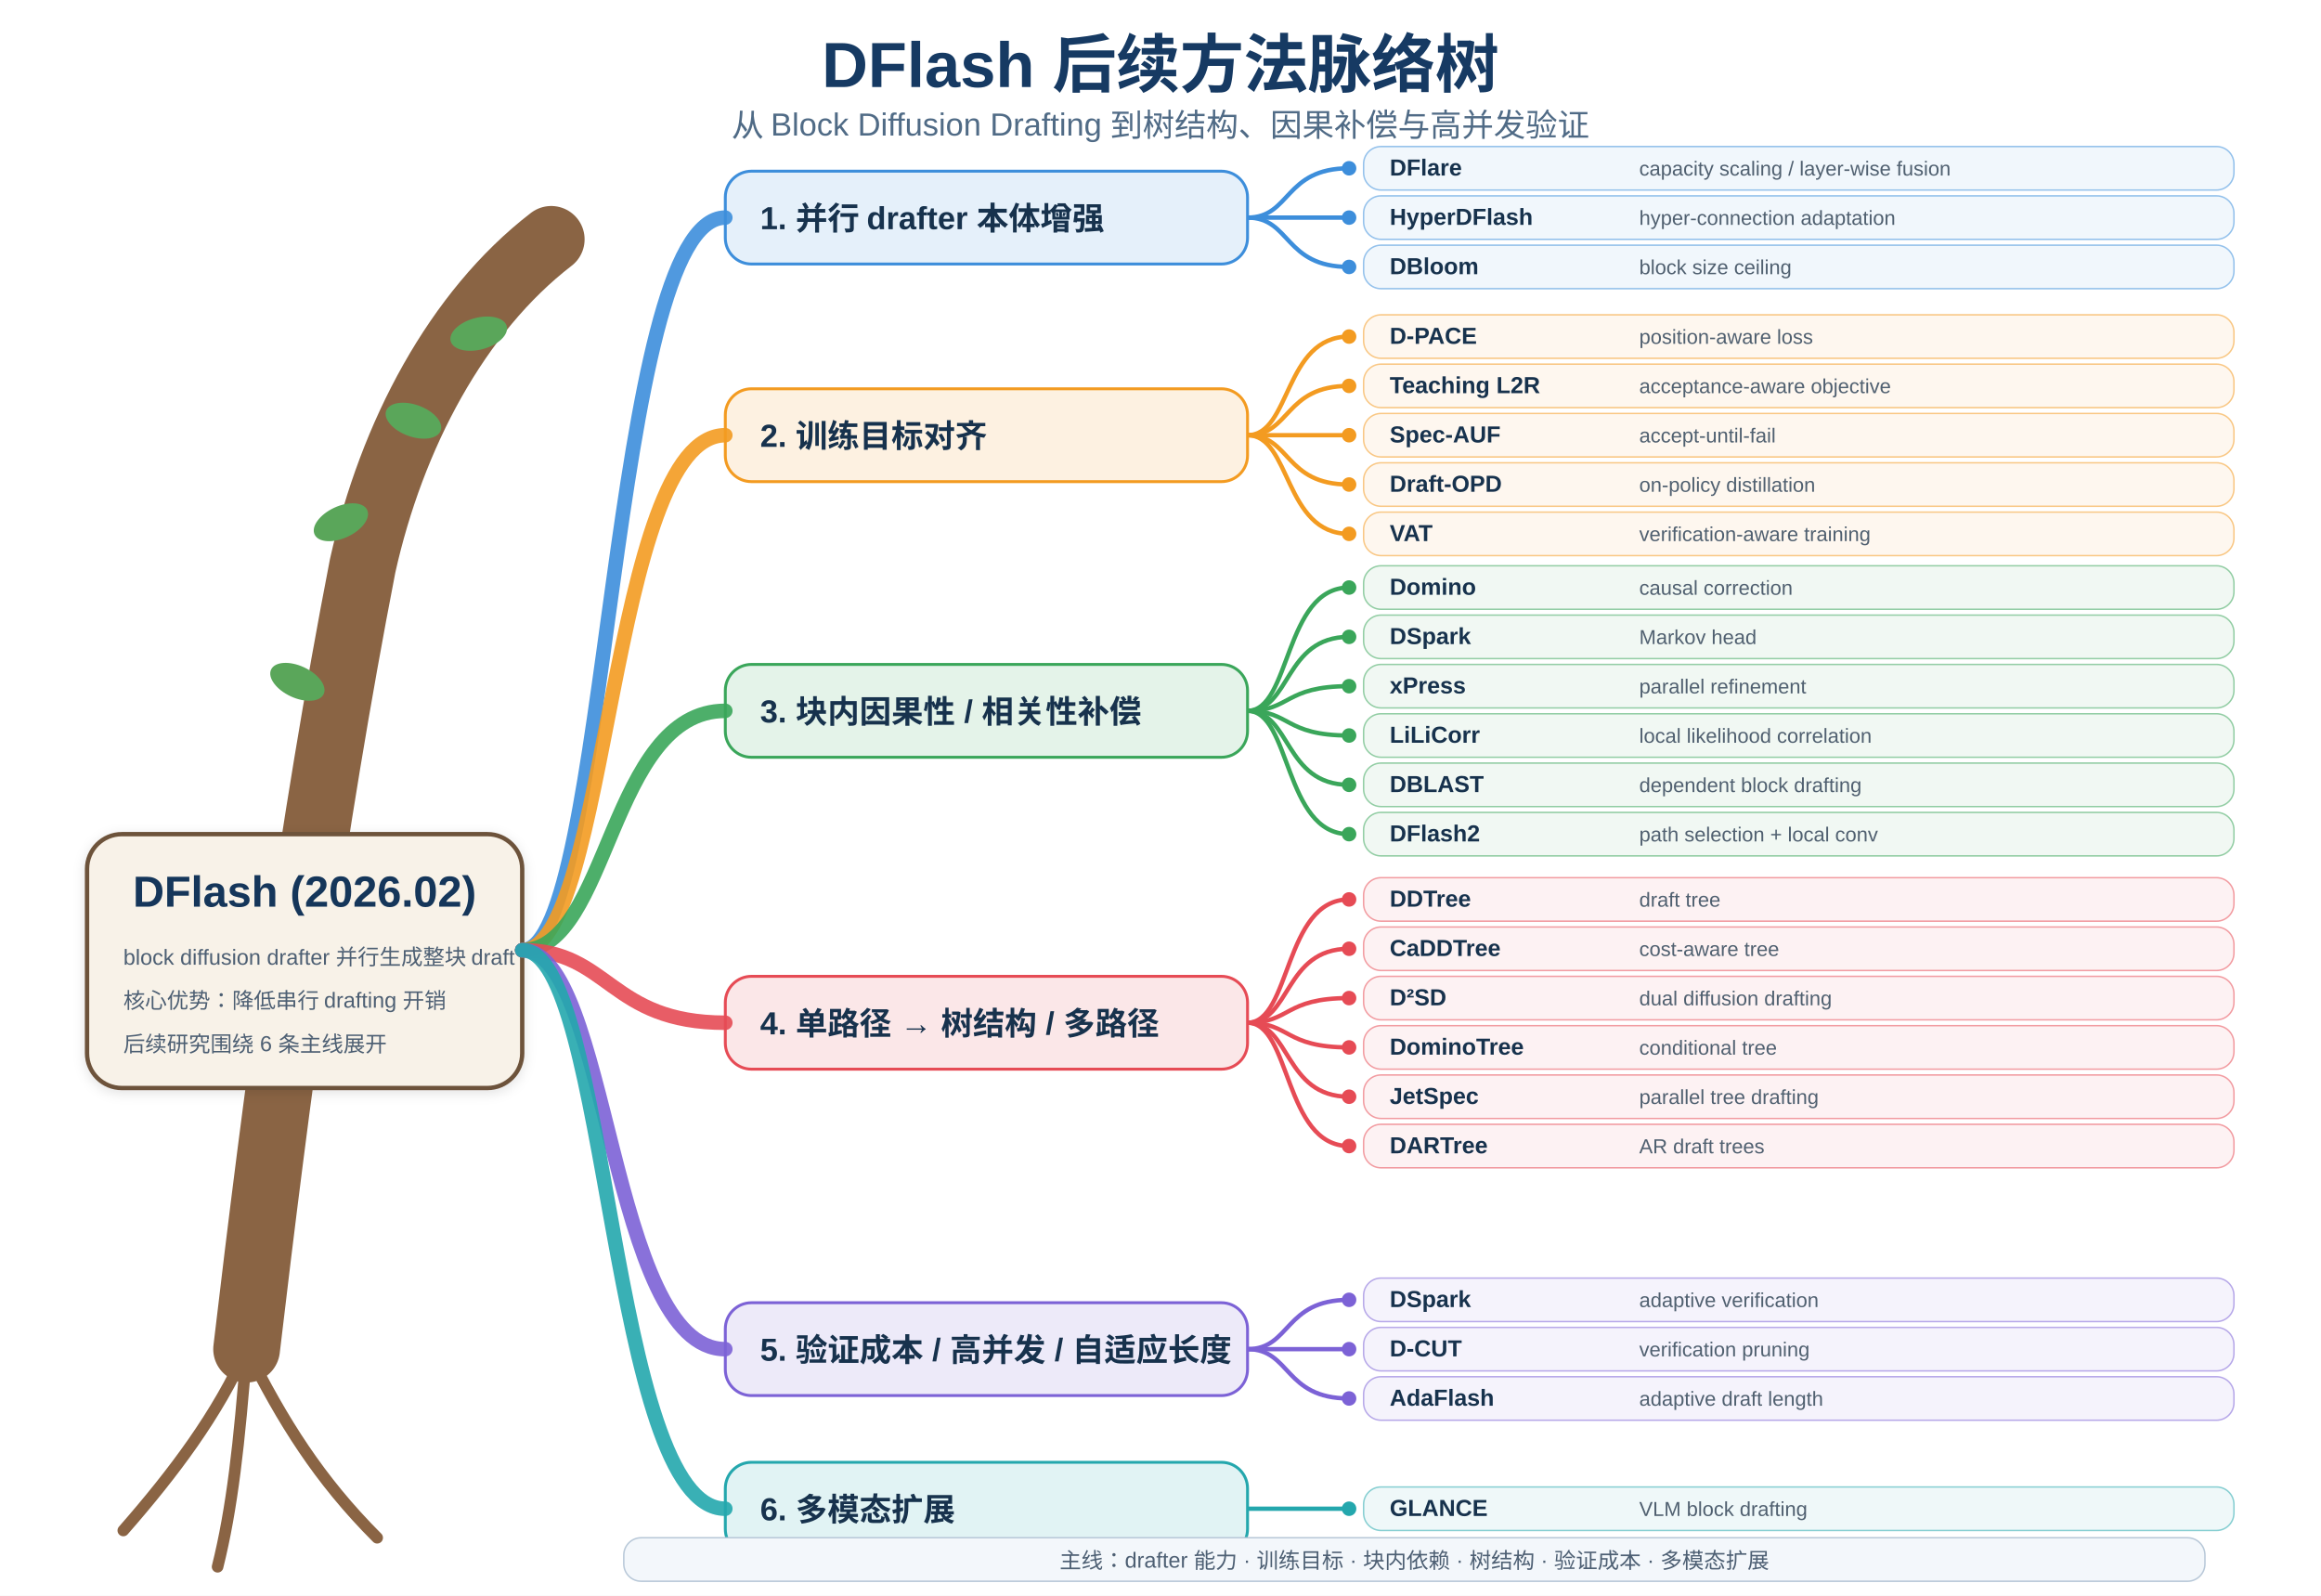
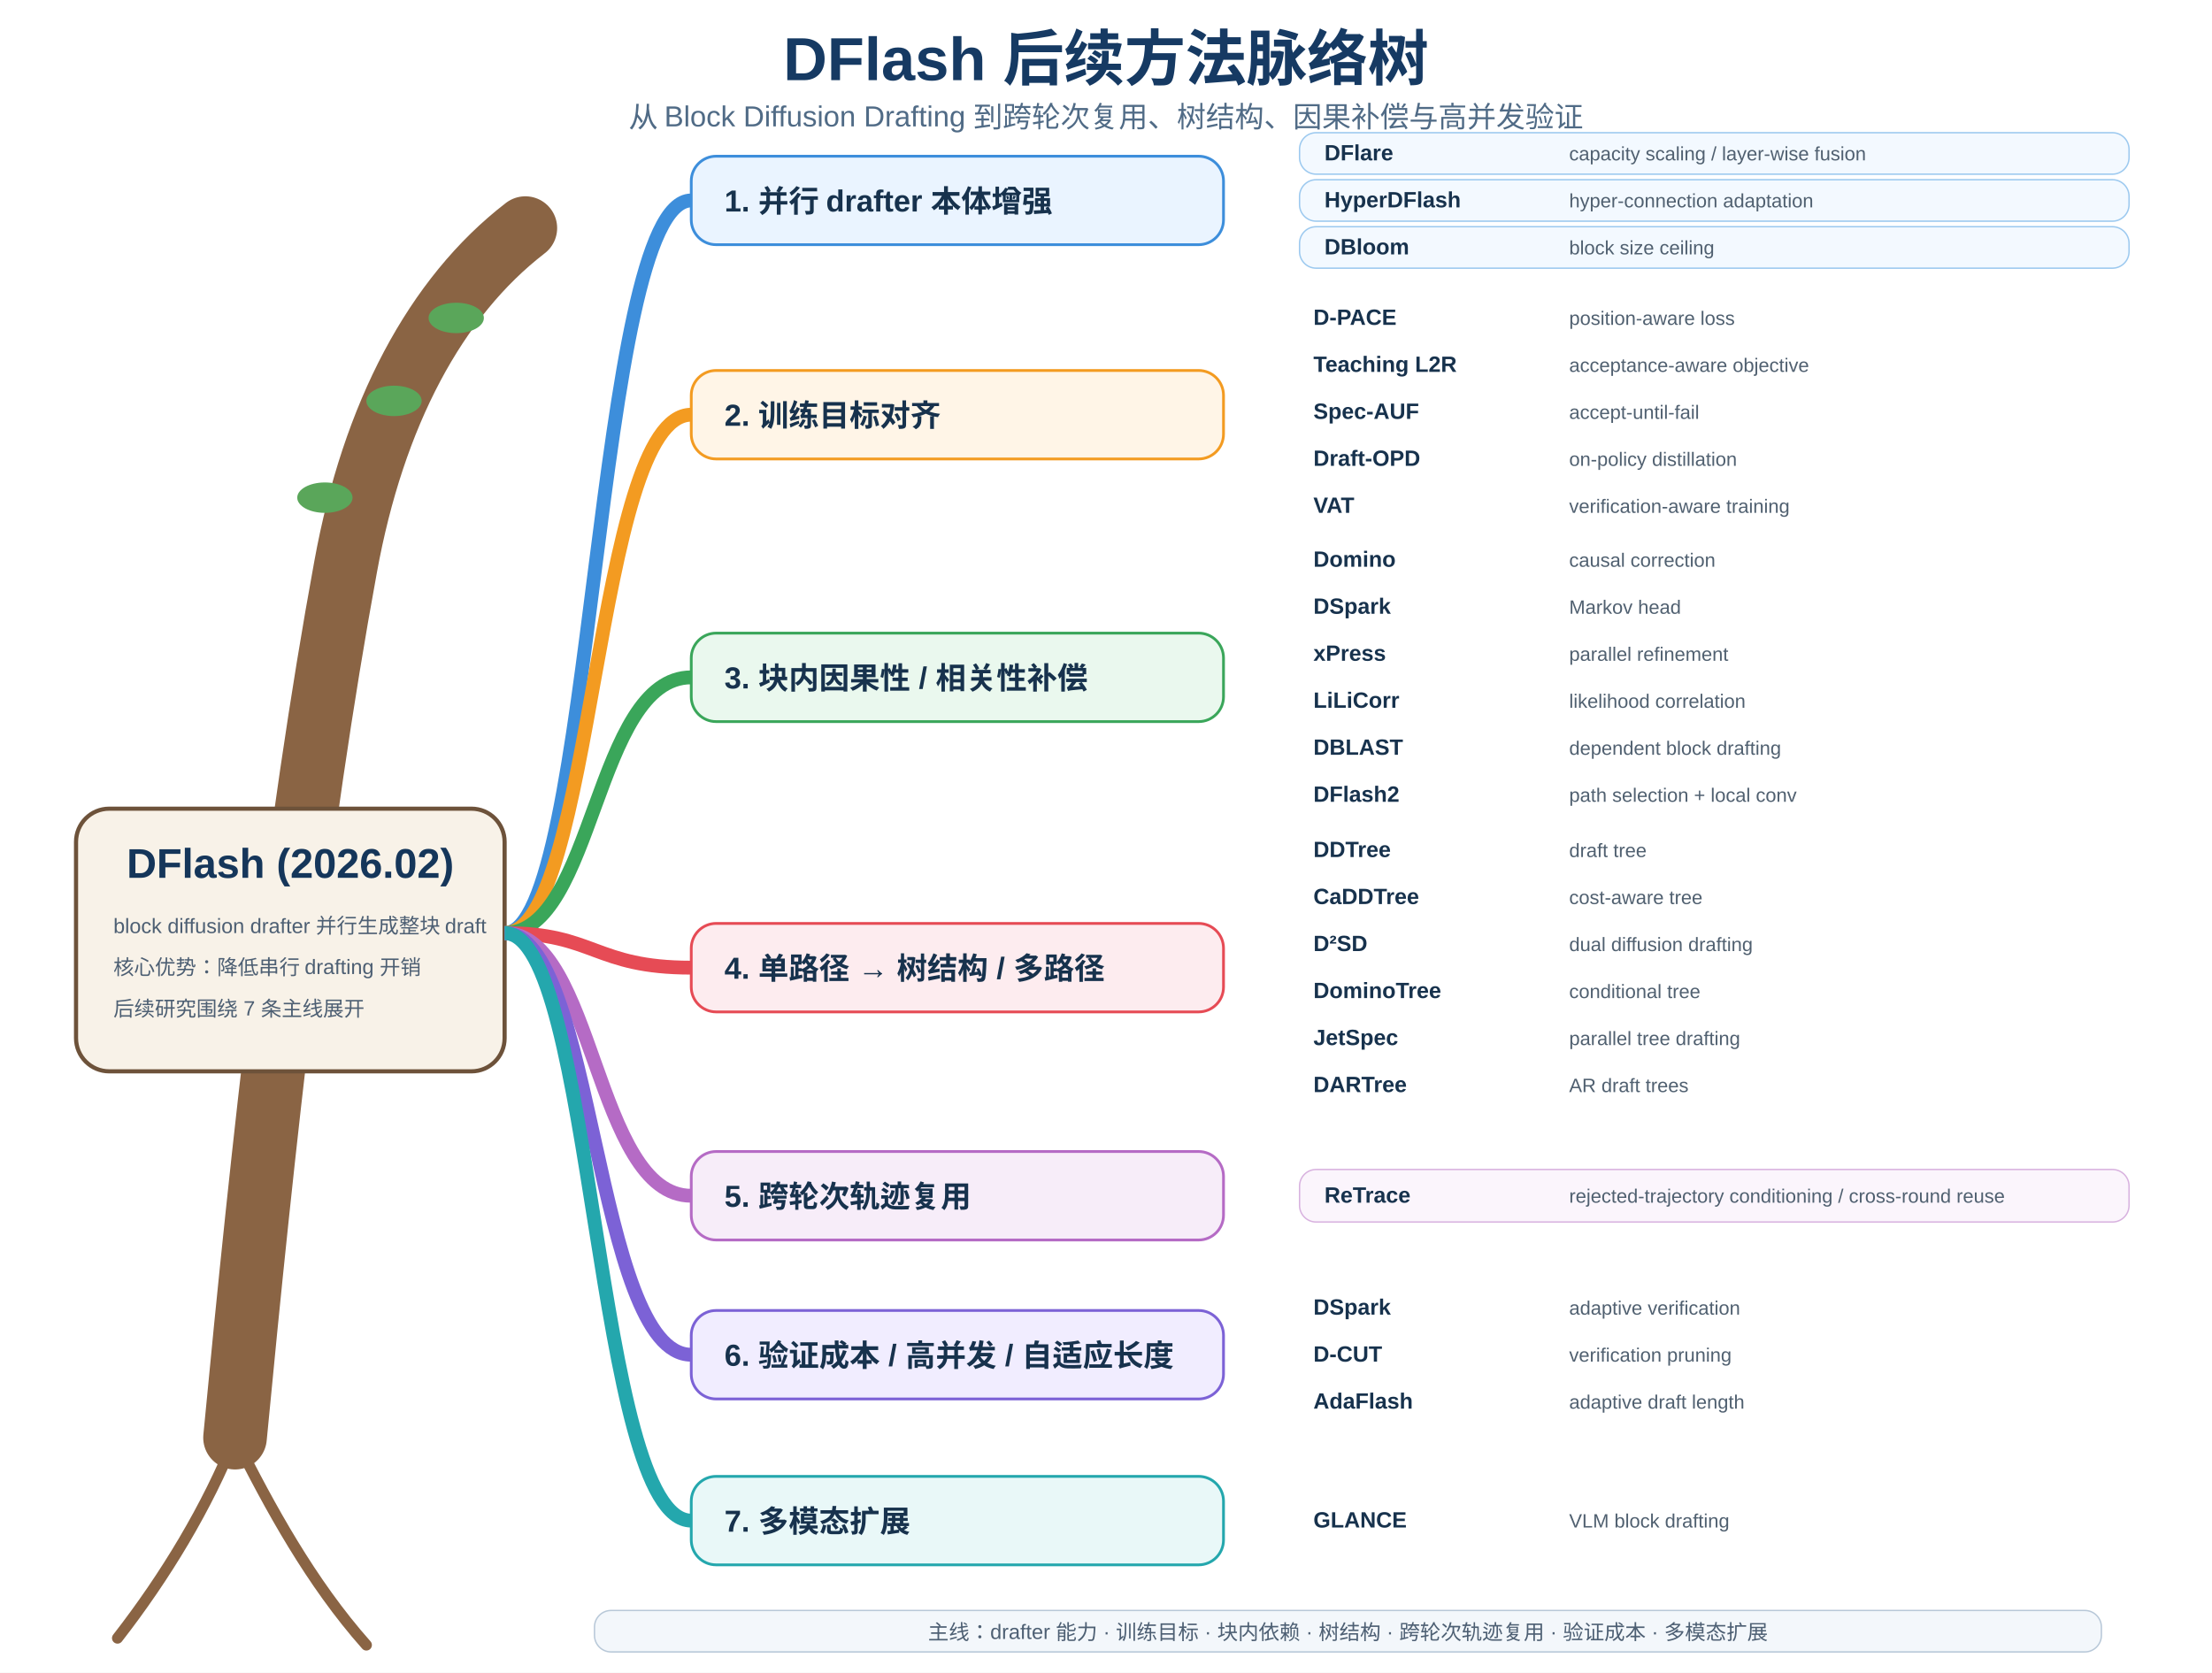
- <svg xmlns="http://www.w3.org/2000/svg" width="1600" height="1100" viewBox="0 0 1600 1100">
+ <svg xmlns="http://www.w3.org/2000/svg" width="1600" height="1210" viewBox="0 0 1600 1210">
  <defs>
-     <filter id="shadow" x="-20%" y="-20%" width="140%" height="140%">
-       <feDropShadow dx="0" dy="2" stdDeviation="4" flood-opacity="0.12" />
-     </filter>
    <style>
-     .title{font:700 44px Arial,'Noto Sans SC',sans-serif;fill:#163a63}
-     .sub{font:400 22px Arial,'Noto Sans SC',sans-serif;fill:#506b86}
-     .branch{font:700 22px Arial,'Noto Sans SC',sans-serif;fill:#17324d}
-     .leaf{font:700 16px Arial,'Noto Sans SC',sans-serif;fill:#17324d}
-     .kw{font:400 14px Arial,'Noto Sans SC',sans-serif;fill:#506070}
-     .small{font:400 15px Arial,'Noto Sans SC',sans-serif;fill:#4d5f73}
-     .center{font:700 30px Arial,'Noto Sans SC',sans-serif;fill:#15365a}
-   </style>
+ .t{font:700 44px Arial,'Noto Sans SC',sans-serif;fill:#163a63}.s{font:400 21px Arial,'Noto Sans SC',sans-serif;fill:#506b86}.b{font:700 22px Arial,'Noto Sans SC',sans-serif;fill:#17324d}.l{font:700 16px Arial,'Noto Sans SC',sans-serif;fill:#17324d}.k{font:400 14px Arial,'Noto Sans SC',sans-serif;fill:#506070}.c{font:700 30px Arial,'Noto Sans SC',sans-serif;fill:#15365a}.sm{font:400 15px Arial,'Noto Sans SC',sans-serif;fill:#4d5f73}
+ </style>
  </defs>
-   <rect width="1600" height="1100" fill="#ffffff" />
-   <text x="800" y="60" text-anchor="middle" class="title">DFlash 后续方法脉络树</text>
-   <text x="800" y="94" text-anchor="middle" class="sub">从 Block Diffusion Drafting 到树结构、因果补偿与高并发验证</text>
-   <path d="M170 930 C190 760 215 570 250 390 C270 300 315 215 380 165" stroke="#8a6444" stroke-width="46" fill="none" stroke-linecap="round" />
-   <path d="M170 930 C150 975 120 1015 85 1055 M170 930 C195 980 220 1020 260 1060 M170 930 C165 995 160 1040 150 1080" stroke="#8a6444" stroke-width="8" fill="none" stroke-linecap="round" />
-   <ellipse cx="235" cy="360" rx="20" ry="11" fill="#5aa65a" transform="rotate(-25 235 360)" />
-   <ellipse cx="285" cy="290" rx="20" ry="11" fill="#5aa65a" transform="rotate(20 285 290)" />
-   <ellipse cx="330" cy="230" rx="20" ry="11" fill="#5aa65a" transform="rotate(-15 330 230)" />
-   <ellipse cx="205" cy="470" rx="20" ry="11" fill="#5aa65a" transform="rotate(25 205 470)" />
-   <rect x="60" y="575" width="300" height="175" rx="24" fill="#f8f2e8" stroke="#6d523a" stroke-width="3" filter="url(#shadow)" />
-   <text x="210" y="625" text-anchor="middle" class="center">DFlash (2026.02)</text>
-   <text x="85" y="665" class="small">block diffusion drafter 并行生成整块 draft</text>
-   <text x="85" y="695" class="small">核心优势：降低串行 drafting 开销</text>
-   <text x="85" y="725" class="small">后续研究围绕 6 条主线展开</text>
-   <path d="M360 655 C420 655 420 150 500 150" stroke="#3d8edb" stroke-width="10" fill="none" stroke-linecap="round" opacity="0.9" />
-   <rect x="500" y="118" width="360" height="64" rx="18" fill="#3d8edb22" stroke="#3d8edb" stroke-width="2" />
-   <text x="524" y="158" class="branch">1. 并行 drafter 本体增强</text>
-   <path d="M860 150 C890 150 885 116 930 116" stroke="#3d8edb" stroke-width="3" fill="none" />
-   <circle cx="930" cy="116" r="5" fill="#3d8edb" />
-   <rect x="940" y="101" width="600" height="30" rx="12" fill="#3d8edb12" stroke="#3d8edb88" />
-   <text x="958" y="121" class="leaf">DFlare</text>
-   <text x="1130" y="121" class="kw">capacity scaling / layer-wise fusion</text>
-   <path d="M860 150 C890 150 885 150 930 150" stroke="#3d8edb" stroke-width="3" fill="none" />
-   <circle cx="930" cy="150" r="5" fill="#3d8edb" />
-   <rect x="940" y="135" width="600" height="30" rx="12" fill="#3d8edb12" stroke="#3d8edb88" />
-   <text x="958" y="155" class="leaf">HyperDFlash</text>
-   <text x="1130" y="155" class="kw">hyper-connection adaptation</text>
-   <path d="M860 150 C890 150 885 184 930 184" stroke="#3d8edb" stroke-width="3" fill="none" />
-   <circle cx="930" cy="184" r="5" fill="#3d8edb" />
-   <rect x="940" y="169" width="600" height="30" rx="12" fill="#3d8edb12" stroke="#3d8edb88" />
-   <text x="958" y="189" class="leaf">DBloom</text>
-   <text x="1130" y="189" class="kw">block size ceiling</text>
-   <path d="M360 655 C420 655 420 300 500 300" stroke="#f39b21" stroke-width="10" fill="none" stroke-linecap="round" opacity="0.9" />
-   <rect x="500" y="268" width="360" height="64" rx="18" fill="#f39b2122" stroke="#f39b21" stroke-width="2" />
-   <text x="524" y="308" class="branch">2. 训练目标对齐</text>
-   <path d="M860 300 C890 300 885 232 930 232" stroke="#f39b21" stroke-width="3" fill="none" />
-   <circle cx="930" cy="232" r="5" fill="#f39b21" />
-   <rect x="940" y="217" width="600" height="30" rx="12" fill="#f39b2112" stroke="#f39b2188" />
-   <text x="958" y="237" class="leaf">D-PACE</text>
-   <text x="1130" y="237" class="kw">position-aware loss</text>
-   <path d="M860 300 C890 300 885 266 930 266" stroke="#f39b21" stroke-width="3" fill="none" />
-   <circle cx="930" cy="266" r="5" fill="#f39b21" />
-   <rect x="940" y="251" width="600" height="30" rx="12" fill="#f39b2112" stroke="#f39b2188" />
-   <text x="958" y="271" class="leaf">Teaching L2R</text>
-   <text x="1130" y="271" class="kw">acceptance-aware objective</text>
-   <path d="M860 300 C890 300 885 300 930 300" stroke="#f39b21" stroke-width="3" fill="none" />
-   <circle cx="930" cy="300" r="5" fill="#f39b21" />
-   <rect x="940" y="285" width="600" height="30" rx="12" fill="#f39b2112" stroke="#f39b2188" />
-   <text x="958" y="305" class="leaf">Spec-AUF</text>
-   <text x="1130" y="305" class="kw">accept-until-fail</text>
-   <path d="M860 300 C890 300 885 334 930 334" stroke="#f39b21" stroke-width="3" fill="none" />
-   <circle cx="930" cy="334" r="5" fill="#f39b21" />
-   <rect x="940" y="319" width="600" height="30" rx="12" fill="#f39b2112" stroke="#f39b2188" />
-   <text x="958" y="339" class="leaf">Draft-OPD</text>
-   <text x="1130" y="339" class="kw">on-policy distillation</text>
-   <path d="M860 300 C890 300 885 368 930 368" stroke="#f39b21" stroke-width="3" fill="none" />
-   <circle cx="930" cy="368" r="5" fill="#f39b21" />
-   <rect x="940" y="353" width="600" height="30" rx="12" fill="#f39b2112" stroke="#f39b2188" />
-   <text x="958" y="373" class="leaf">VAT</text>
-   <text x="1130" y="373" class="kw">verification-aware training</text>
-   <path d="M360 655 C420 655 420 490 500 490" stroke="#3aa65a" stroke-width="10" fill="none" stroke-linecap="round" opacity="0.9" />
-   <rect x="500" y="458" width="360" height="64" rx="18" fill="#3aa65a22" stroke="#3aa65a" stroke-width="2" />
-   <text x="524" y="498" class="branch">3. 块内因果性 / 相关性补偿</text>
-   <path d="M860 490 C890 490 885 405 930 405" stroke="#3aa65a" stroke-width="3" fill="none" />
-   <circle cx="930" cy="405" r="5" fill="#3aa65a" />
-   <rect x="940" y="390" width="600" height="30" rx="12" fill="#3aa65a12" stroke="#3aa65a88" />
-   <text x="958" y="410" class="leaf">Domino</text>
-   <text x="1130" y="410" class="kw">causal correction</text>
-   <path d="M860 490 C890 490 885 439 930 439" stroke="#3aa65a" stroke-width="3" fill="none" />
-   <circle cx="930" cy="439" r="5" fill="#3aa65a" />
-   <rect x="940" y="424" width="600" height="30" rx="12" fill="#3aa65a12" stroke="#3aa65a88" />
-   <text x="958" y="444" class="leaf">DSpark</text>
-   <text x="1130" y="444" class="kw">Markov head</text>
-   <path d="M860 490 C890 490 885 473 930 473" stroke="#3aa65a" stroke-width="3" fill="none" />
-   <circle cx="930" cy="473" r="5" fill="#3aa65a" />
-   <rect x="940" y="458" width="600" height="30" rx="12" fill="#3aa65a12" stroke="#3aa65a88" />
-   <text x="958" y="478" class="leaf">xPress</text>
-   <text x="1130" y="478" class="kw">parallel refinement</text>
-   <path d="M860 490 C890 490 885 507 930 507" stroke="#3aa65a" stroke-width="3" fill="none" />
-   <circle cx="930" cy="507" r="5" fill="#3aa65a" />
-   <rect x="940" y="492" width="600" height="30" rx="12" fill="#3aa65a12" stroke="#3aa65a88" />
-   <text x="958" y="512" class="leaf">LiLiCorr</text>
-   <text x="1130" y="512" class="kw">local likelihood correlation</text>
-   <path d="M860 490 C890 490 885 541 930 541" stroke="#3aa65a" stroke-width="3" fill="none" />
-   <circle cx="930" cy="541" r="5" fill="#3aa65a" />
-   <rect x="940" y="526" width="600" height="30" rx="12" fill="#3aa65a12" stroke="#3aa65a88" />
-   <text x="958" y="546" class="leaf">DBLAST</text>
-   <text x="1130" y="546" class="kw">dependent block drafting</text>
-   <path d="M860 490 C890 490 885 575 930 575" stroke="#3aa65a" stroke-width="3" fill="none" />
-   <circle cx="930" cy="575" r="5" fill="#3aa65a" />
-   <rect x="940" y="560" width="600" height="30" rx="12" fill="#3aa65a12" stroke="#3aa65a88" />
-   <text x="958" y="580" class="leaf">DFlash2</text>
-   <text x="1130" y="580" class="kw">path selection + local conv</text>
-   <path d="M360 655 C420 655 420 705 500 705" stroke="#e64b55" stroke-width="10" fill="none" stroke-linecap="round" opacity="0.9" />
-   <rect x="500" y="673" width="360" height="64" rx="18" fill="#e64b5522" stroke="#e64b55" stroke-width="2" />
-   <text x="524" y="713" class="branch">4. 单路径 → 树结构 / 多路径</text>
-   <path d="M860 705 C890 705 885 620 930 620" stroke="#e64b55" stroke-width="3" fill="none" />
-   <circle cx="930" cy="620" r="5" fill="#e64b55" />
-   <rect x="940" y="605" width="600" height="30" rx="12" fill="#e64b5512" stroke="#e64b5588" />
-   <text x="958" y="625" class="leaf">DDTree</text>
-   <text x="1130" y="625" class="kw">draft tree</text>
-   <path d="M860 705 C890 705 885 654 930 654" stroke="#e64b55" stroke-width="3" fill="none" />
-   <circle cx="930" cy="654" r="5" fill="#e64b55" />
-   <rect x="940" y="639" width="600" height="30" rx="12" fill="#e64b5512" stroke="#e64b5588" />
-   <text x="958" y="659" class="leaf">CaDDTree</text>
-   <text x="1130" y="659" class="kw">cost-aware tree</text>
-   <path d="M860 705 C890 705 885 688 930 688" stroke="#e64b55" stroke-width="3" fill="none" />
-   <circle cx="930" cy="688" r="5" fill="#e64b55" />
-   <rect x="940" y="673" width="600" height="30" rx="12" fill="#e64b5512" stroke="#e64b5588" />
-   <text x="958" y="693" class="leaf">D²SD</text>
-   <text x="1130" y="693" class="kw">dual diffusion drafting</text>
-   <path d="M860 705 C890 705 885 722 930 722" stroke="#e64b55" stroke-width="3" fill="none" />
-   <circle cx="930" cy="722" r="5" fill="#e64b55" />
-   <rect x="940" y="707" width="600" height="30" rx="12" fill="#e64b5512" stroke="#e64b5588" />
-   <text x="958" y="727" class="leaf">DominoTree</text>
-   <text x="1130" y="727" class="kw">conditional tree</text>
-   <path d="M860 705 C890 705 885 756 930 756" stroke="#e64b55" stroke-width="3" fill="none" />
-   <circle cx="930" cy="756" r="5" fill="#e64b55" />
-   <rect x="940" y="741" width="600" height="30" rx="12" fill="#e64b5512" stroke="#e64b5588" />
-   <text x="958" y="761" class="leaf">JetSpec</text>
-   <text x="1130" y="761" class="kw">parallel tree drafting</text>
-   <path d="M860 705 C890 705 885 790 930 790" stroke="#e64b55" stroke-width="3" fill="none" />
-   <circle cx="930" cy="790" r="5" fill="#e64b55" />
-   <rect x="940" y="775" width="600" height="30" rx="12" fill="#e64b5512" stroke="#e64b5588" />
-   <text x="958" y="795" class="leaf">DARTree</text>
-   <text x="1130" y="795" class="kw">AR draft trees</text>
-   <path d="M360 655 C420 655 420 930 500 930" stroke="#7c62d6" stroke-width="10" fill="none" stroke-linecap="round" opacity="0.9" />
-   <rect x="500" y="898" width="360" height="64" rx="18" fill="#7c62d622" stroke="#7c62d6" stroke-width="2" />
-   <text x="524" y="938" class="branch">5. 验证成本 / 高并发 / 自适应长度</text>
-   <path d="M860 930 C890 930 885 896 930 896" stroke="#7c62d6" stroke-width="3" fill="none" />
-   <circle cx="930" cy="896" r="5" fill="#7c62d6" />
-   <rect x="940" y="881" width="600" height="30" rx="12" fill="#7c62d612" stroke="#7c62d688" />
-   <text x="958" y="901" class="leaf">DSpark</text>
-   <text x="1130" y="901" class="kw">adaptive verification</text>
-   <path d="M860 930 C890 930 885 930 930 930" stroke="#7c62d6" stroke-width="3" fill="none" />
-   <circle cx="930" cy="930" r="5" fill="#7c62d6" />
-   <rect x="940" y="915" width="600" height="30" rx="12" fill="#7c62d612" stroke="#7c62d688" />
-   <text x="958" y="935" class="leaf">D-CUT</text>
-   <text x="1130" y="935" class="kw">verification pruning</text>
-   <path d="M860 930 C890 930 885 964 930 964" stroke="#7c62d6" stroke-width="3" fill="none" />
-   <circle cx="930" cy="964" r="5" fill="#7c62d6" />
-   <rect x="940" y="949" width="600" height="30" rx="12" fill="#7c62d612" stroke="#7c62d688" />
-   <text x="958" y="969" class="leaf">AdaFlash</text>
-   <text x="1130" y="969" class="kw">adaptive draft length</text>
-   <path d="M360 655 C420 655 420 1040 500 1040" stroke="#24a7ad" stroke-width="10" fill="none" stroke-linecap="round" opacity="0.9" />
-   <rect x="500" y="1008" width="360" height="64" rx="18" fill="#24a7ad22" stroke="#24a7ad" stroke-width="2" />
-   <text x="524" y="1048" class="branch">6. 多模态扩展</text>
-   <path d="M860 1040 C890 1040 885 1040 930 1040" stroke="#24a7ad" stroke-width="3" fill="none" />
-   <circle cx="930" cy="1040" r="5" fill="#24a7ad" />
-   <rect x="940" y="1025" width="600" height="30" rx="12" fill="#24a7ad12" stroke="#24a7ad88" />
-   <text x="958" y="1045" class="leaf">GLANCE</text>
-   <text x="1130" y="1045" class="kw">VLM block drafting</text>
-   <rect x="430" y="1060" width="1090" height="30" rx="12" fill="#f3f7fb" stroke="#b8c8d8" />
-   <text x="975" y="1081" text-anchor="middle" class="small">主线：drafter 能力 · 训练目标 · 块内依赖 · 树结构 · 验证成本 · 多模态扩展</text>
+   <rect width="1600" height="1210" fill="#fff" />
+   <text x="800" y="58" text-anchor="middle" class="t">DFlash 后续方法脉络树</text>
+   <text x="800" y="92" text-anchor="middle" class="s">从 Block Diffusion Drafting 到跨轮次复用、树结构、因果补偿与高并发验证</text>
+   <path d="M170 1040 C190 830 215 600 250 410 C270 300 315 215 380 165" stroke="#8a6444" stroke-width="46" fill="none" stroke-linecap="round" />
+   <path d="M170 1040 C150 1090 120 1140 85 1185 M170 1040 C195 1090 225 1145 265 1190" stroke="#8a6444" stroke-width="8" fill="none" stroke-linecap="round" />
+   <ellipse cx="235" cy="360" rx="20" ry="11" fill="#5aa65a" />
+   <ellipse cx="285" cy="290" rx="20" ry="11" fill="#5aa65a" />
+   <ellipse cx="330" cy="230" rx="20" ry="11" fill="#5aa65a" />
+   <rect x="55" y="585" width="310" height="190" rx="24" fill="#f8f2e8" stroke="#6d523a" stroke-width="3" />
+   <text x="210" y="635" text-anchor="middle" class="c">DFlash (2026.02)</text>
+   <text x="82" y="675" class="sm">block diffusion drafter 并行生成整块 draft</text>
+   <text x="82" y="705" class="sm">核心优势：降低串行 drafting 开销</text>
+   <text x="82" y="735" class="sm">后续研究围绕 7 条主线展开</text>
+   <path d="M365 675 C430 675 430 145 500 145" stroke="#3d8edb" stroke-width="10" fill="none" />
+   <rect x="500" y="113" width="385" height="64" rx="18" fill="#eaf4ff" stroke="#3d8edb" stroke-width="2" />
+   <text x="524" y="153" class="b">1. 并行 drafter 本体增强</text>
+   <rect x="940" y="96" width="600" height="30" rx="12" fill="#f3f9ff" stroke="#9cc9ef" />
+   <text x="958" y="116" class="l">DFlare</text>
+   <text x="1135" y="116" class="k">capacity scaling / layer-wise fusion</text>
+   <rect x="940" y="130" width="600" height="30" rx="12" fill="#f3f9ff" stroke="#9cc9ef" />
+   <text x="958" y="150" class="l">HyperDFlash</text>
+   <text x="1135" y="150" class="k">hyper-connection adaptation</text>
+   <rect x="940" y="164" width="600" height="30" rx="12" fill="#f3f9ff" stroke="#9cc9ef" />
+   <text x="958" y="184" class="l">DBloom</text>
+   <text x="1135" y="184" class="k">block size ceiling</text>
+   <path d="M365 675 C430 675 430 300 500 300" stroke="#f39b21" stroke-width="10" fill="none" />
+   <rect x="500" y="268" width="385" height="64" rx="18" fill="#fff5e7" stroke="#f39b21" stroke-width="2" />
+   <text x="524" y="308" class="b">2. 训练目标对齐</text>
+   <text x="950" y="235" class="l">D-PACE</text>
+   <text x="1135" y="235" class="k">position-aware loss</text>
+   <text x="950" y="269" class="l">Teaching L2R</text>
+   <text x="1135" y="269" class="k">acceptance-aware objective</text>
+   <text x="950" y="303" class="l">Spec-AUF</text>
+   <text x="1135" y="303" class="k">accept-until-fail</text>
+   <text x="950" y="337" class="l">Draft-OPD</text>
+   <text x="1135" y="337" class="k">on-policy distillation</text>
+   <text x="950" y="371" class="l">VAT</text>
+   <text x="1135" y="371" class="k">verification-aware training</text>
+   <path d="M365 675 C430 675 430 490 500 490" stroke="#3aa65a" stroke-width="10" fill="none" />
+   <rect x="500" y="458" width="385" height="64" rx="18" fill="#eaf8ee" stroke="#3aa65a" stroke-width="2" />
+   <text x="524" y="498" class="b">3. 块内因果性 / 相关性补偿</text>
+   <text x="950" y="410" class="l">Domino</text>
+   <text x="1135" y="410" class="k">causal correction</text>
+   <text x="950" y="444" class="l">DSpark</text>
+   <text x="1135" y="444" class="k">Markov head</text>
+   <text x="950" y="478" class="l">xPress</text>
+   <text x="1135" y="478" class="k">parallel refinement</text>
+   <text x="950" y="512" class="l">LiLiCorr</text>
+   <text x="1135" y="512" class="k">likelihood correlation</text>
+   <text x="950" y="546" class="l">DBLAST</text>
+   <text x="1135" y="546" class="k">dependent block drafting</text>
+   <text x="950" y="580" class="l">DFlash2</text>
+   <text x="1135" y="580" class="k">path selection + local conv</text>
+   <path d="M365 675 C430 675 430 700 500 700" stroke="#e64b55" stroke-width="10" fill="none" />
+   <rect x="500" y="668" width="385" height="64" rx="18" fill="#fdecef" stroke="#e64b55" stroke-width="2" />
+   <text x="524" y="708" class="b">4. 单路径 → 树结构 / 多路径</text>
+   <text x="950" y="620" class="l">DDTree</text>
+   <text x="1135" y="620" class="k">draft tree</text>
+   <text x="950" y="654" class="l">CaDDTree</text>
+   <text x="1135" y="654" class="k">cost-aware tree</text>
+   <text x="950" y="688" class="l">D²SD</text>
+   <text x="1135" y="688" class="k">dual diffusion drafting</text>
+   <text x="950" y="722" class="l">DominoTree</text>
+   <text x="1135" y="722" class="k">conditional tree</text>
+   <text x="950" y="756" class="l">JetSpec</text>
+   <text x="1135" y="756" class="k">parallel tree drafting</text>
+   <text x="950" y="790" class="l">DARTree</text>
+   <text x="1135" y="790" class="k">AR draft trees</text>
+   <path d="M365 675 C430 675 430 865 500 865" stroke="#b56bc5" stroke-width="10" fill="none" />
+   <rect x="500" y="833" width="385" height="64" rx="18" fill="#f7edf9" stroke="#b56bc5" stroke-width="2" />
+   <text x="524" y="873" class="b">5. 跨轮次轨迹复用</text>
+   <rect x="940" y="846" width="600" height="38" rx="12" fill="#fbf5fc" stroke="#d8b2df" />
+   <text x="958" y="870" class="l">ReTrace</text>
+   <text x="1135" y="870" class="k">rejected-trajectory conditioning / cross-round reuse</text>
+   <path d="M365 675 C430 675 430 980 500 980" stroke="#7c62d6" stroke-width="10" fill="none" />
+   <rect x="500" y="948" width="385" height="64" rx="18" fill="#f1edff" stroke="#7c62d6" stroke-width="2" />
+   <text x="524" y="988" class="b">6. 验证成本 / 高并发 / 自适应长度</text>
+   <text x="950" y="951" class="l">DSpark</text>
+   <text x="1135" y="951" class="k">adaptive verification</text>
+   <text x="950" y="985" class="l">D-CUT</text>
+   <text x="1135" y="985" class="k">verification pruning</text>
+   <text x="950" y="1019" class="l">AdaFlash</text>
+   <text x="1135" y="1019" class="k">adaptive draft length</text>
+   <path d="M365 675 C430 675 430 1100 500 1100" stroke="#24a7ad" stroke-width="10" fill="none" />
+   <rect x="500" y="1068" width="385" height="64" rx="18" fill="#e9f8f8" stroke="#24a7ad" stroke-width="2" />
+   <text x="524" y="1108" class="b">7. 多模态扩展</text>
+   <text x="950" y="1105" class="l">GLANCE</text>
+   <text x="1135" y="1105" class="k">VLM block drafting</text>
+   <rect x="430" y="1165" width="1090" height="30" rx="12" fill="#f3f7fb" stroke="#b8c8d8" />
+   <text x="975" y="1186" text-anchor="middle" class="sm">主线：drafter 能力 · 训练目标 · 块内依赖 · 树结构 · 跨轮次轨迹复用 · 验证成本 · 多模态扩展</text>
</svg>
